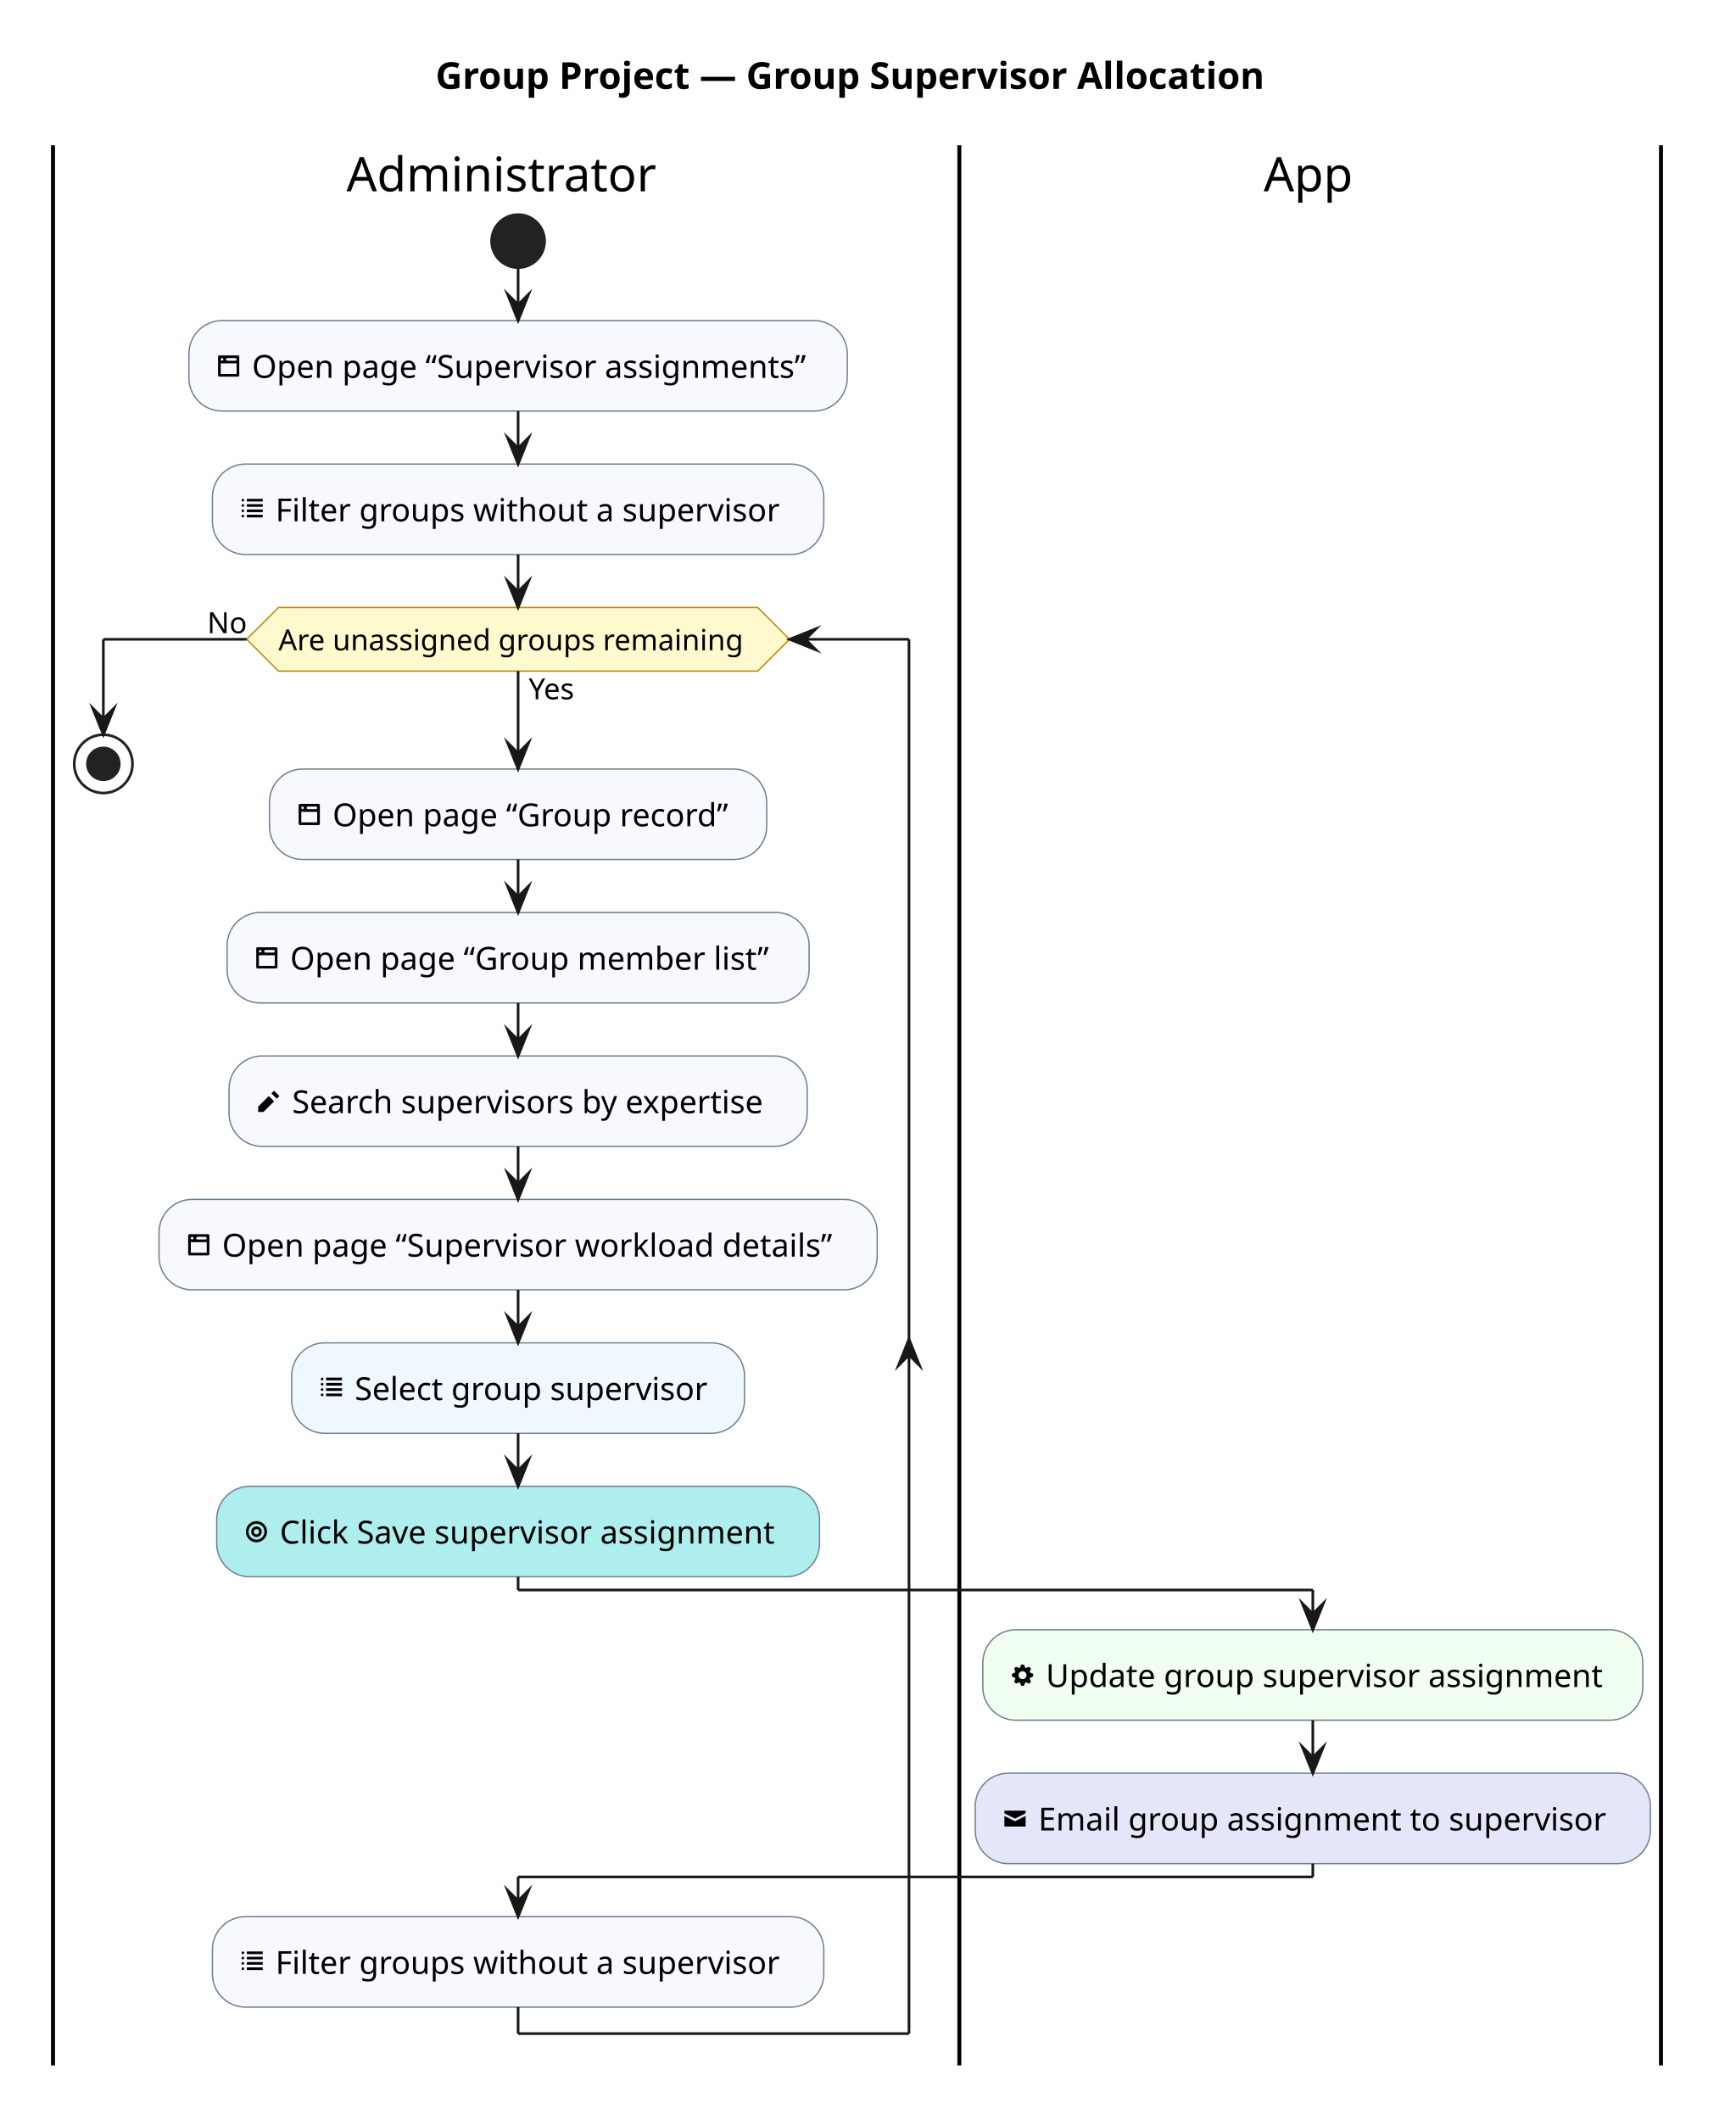
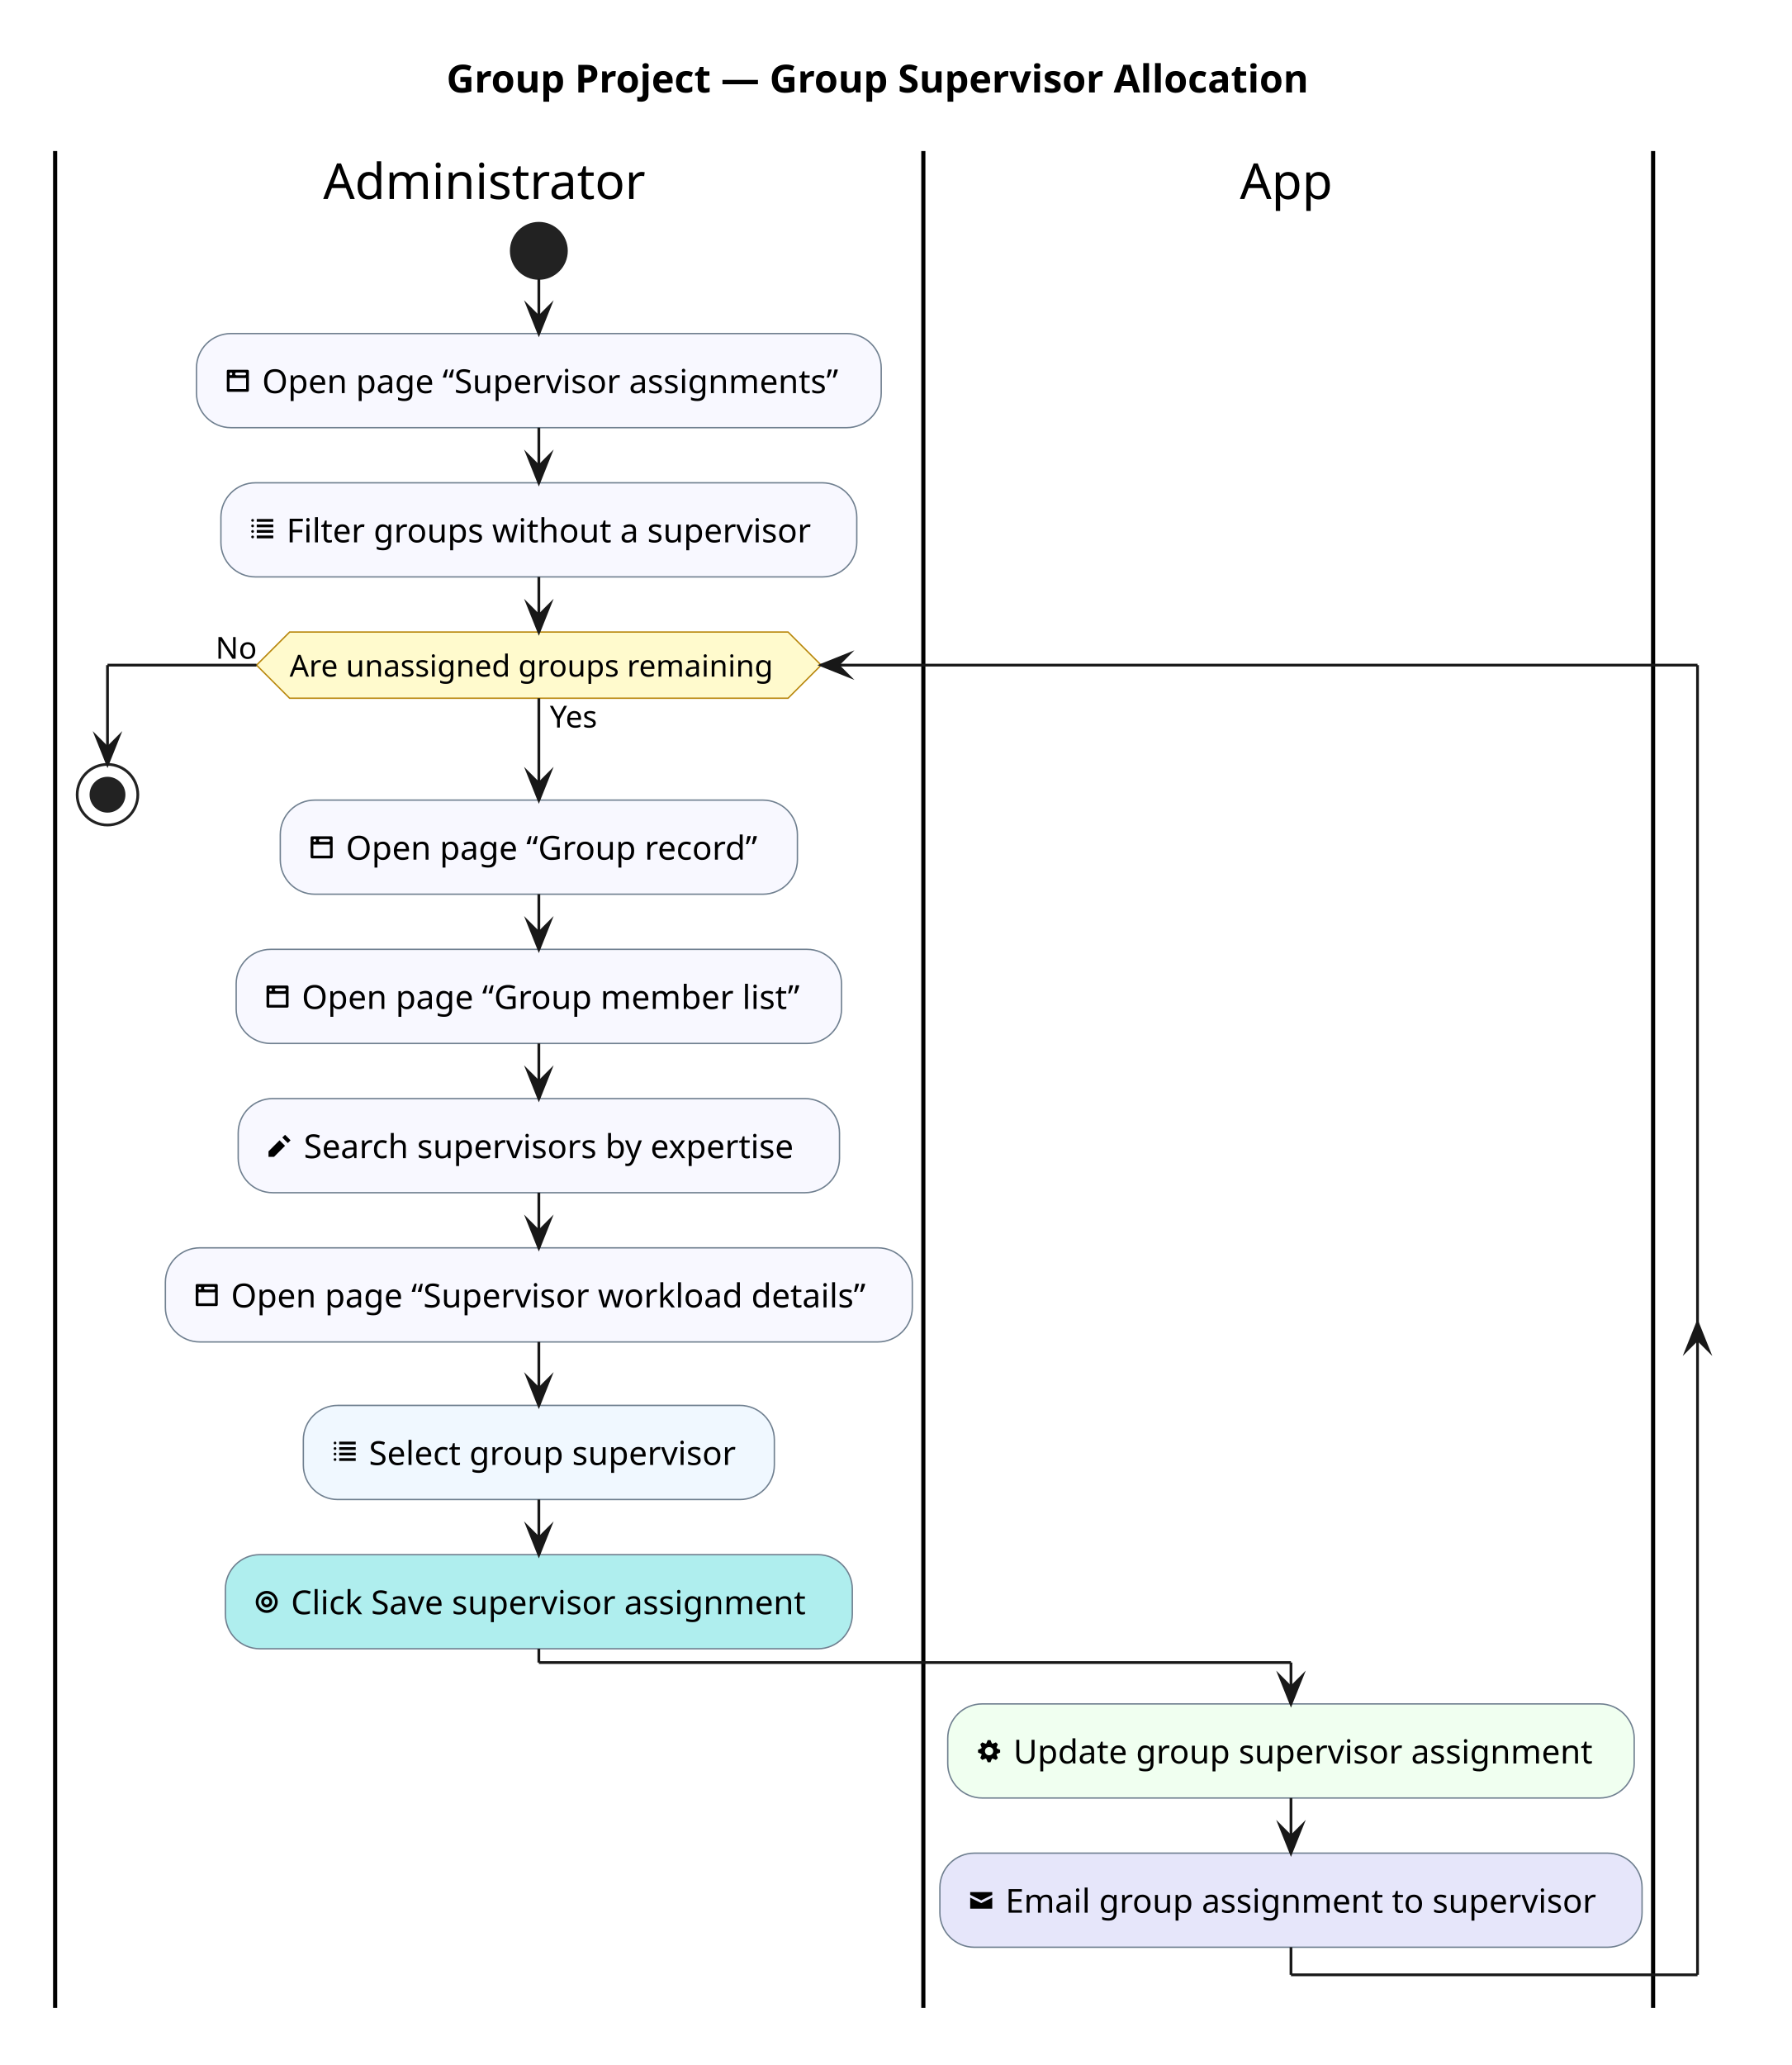
- <svg xmlns="http://www.w3.org/2000/svg" contentStyleType="text/css" data-diagram-type="ACTIVITY" height="800px" preserveAspectRatio="none" style="width:655px;height:800px;background:#FFFFFF;" version="1.1" viewBox="0 0 655 800" width="655px" zoomAndPan="magnify">
+ <svg xmlns="http://www.w3.org/2000/svg" contentStyleType="text/css" data-diagram-type="ACTIVITY" height="749px" preserveAspectRatio="none" style="width:650px;height:749px;background:#FFFFFF;" version="1.1" viewBox="0 0 650 749" width="650px" zoomAndPan="magnify">
  <defs />
  <g>
    <g class="title" data-source-line="2">
-       <text fill="#000000" font-family="sans-serif" font-size="14" font-weight="700" lengthAdjust="spacing" textLength="324.898" x="164.344" y="33.535">Group Project — Group Supervisor Allocation</text>
+       <text fill="#000000" font-family="sans-serif" font-size="14" font-weight="700" lengthAdjust="spacing" textLength="324.898" x="161.977" y="33.535">Group Project — Group Supervisor Allocation</text>
    </g>
-     <rect fill="none" height="21.199" style="stroke:none;stroke-width:1;" width="608.586" x="20" y="54.785" />
+     <rect fill="none" height="21.199" style="stroke:none;stroke-width:1;" width="581.586" x="20" y="54.785" />
    <ellipse cx="195.492" cy="90.984" fill="#222222" rx="10" ry="10" style="stroke:#222222;stroke-width:1;" />
    <rect fill="#F8F8FF" height="34.133" rx="12.5" ry="12.5" style="stroke:#708090;stroke-width:0.5;" width="248.42" x="71.282" y="120.984" />
    <path d="M82.622,134.117 A0.5,0.5 0 0 0 82.282,134.617 L82.282,141.617 A0.5,0.5 0 0 0 82.782,142.117 L89.782,142.117 A0.5,0.5 0 0 0 90.282,141.617 L90.282,134.617 A0.5,0.5 0 0 0 89.782,134.117 L82.782,134.117 A0.5,0.5 0 0 0 82.692,134.117 A0.5,0.5 0 0 0 82.632,134.117 M83.782,135.117 C84.062,135.117 84.282,135.337 84.282,135.617 C84.282,135.897 84.062,136.117 83.782,136.117 C83.502,136.117 83.282,135.897 83.282,135.617 C83.282,135.337 83.502,135.117 83.782,135.117 M85.782,135.117 L88.782,135.117 C89.062,135.117 89.282,135.337 89.282,135.617 C89.282,135.897 89.062,136.117 88.782,136.117 L85.782,136.117 C85.502,136.117 85.282,135.897 85.282,135.617 C85.282,135.337 85.502,135.117 85.782,135.117 M83.282,137.117 L89.282,137.117 L89.282,141.117 L83.282,141.117 L83.282,137.117" fill="#000000" />
    <text fill="#000000" font-family="sans-serif" font-size="12" lengthAdjust="spacing" textLength="214.623" x="95.079" y="142.586">Open page “Supervisor assignments”</text>
    <rect fill="#F8F8FF" height="34.133" rx="12.5" ry="12.5" style="stroke:#708090;stroke-width:0.5;" width="230.695" x="80.144" y="175.117" />
    <path d="M91.644,188.25 C91.365,188.25 91.144,188.47 91.144,188.75 C91.144,189.03 91.365,189.25 91.644,189.25 C91.924,189.25 92.144,189.03 92.144,188.75 C92.144,188.47 91.924,188.25 91.644,188.25 M93.144,188.25 L93.144,189.25 L99.144,189.25 L99.144,188.25 L93.144,188.25 M91.644,190.25 C91.365,190.25 91.144,190.47 91.144,190.75 C91.144,191.03 91.365,191.25 91.644,191.25 C91.924,191.25 92.144,191.03 92.144,190.75 C92.144,190.47 91.924,190.25 91.644,190.25 M93.144,190.25 L93.144,191.25 L99.144,191.25 L99.144,190.25 L93.144,190.25 M91.644,192.25 C91.365,192.25 91.144,192.47 91.144,192.75 C91.144,193.03 91.365,193.25 91.644,193.25 C91.924,193.25 92.144,193.03 92.144,192.75 C92.144,192.47 91.924,192.25 91.644,192.25 M93.144,192.25 L93.144,193.25 L99.144,193.25 L99.144,192.25 L93.144,192.25 M91.644,194.25 C91.365,194.25 91.144,194.47 91.144,194.75 C91.144,195.03 91.365,195.25 91.644,195.25 C91.924,195.25 92.144,195.03 92.144,194.75 C92.144,194.47 91.924,194.25 91.644,194.25 M93.144,194.25 L93.144,195.25 L99.144,195.25 L99.144,194.25 L93.144,194.25" fill="#000000" />
    <text fill="#000000" font-family="sans-serif" font-size="12" lengthAdjust="spacing" textLength="196.898" x="103.941" y="196.719">Filter groups without a supervisor</text>
    <rect fill="#F8F8FF" height="34.133" rx="12.5" ry="12.5" style="stroke:#708090;stroke-width:0.5;" width="187.611" x="101.686" y="290.205" />
    <path d="M113.026,303.338 A0.5,0.5 0 0 0 112.686,303.838 L112.686,310.838 A0.5,0.5 0 0 0 113.186,311.338 L120.186,311.338 A0.5,0.5 0 0 0 120.686,310.838 L120.686,303.838 A0.5,0.5 0 0 0 120.186,303.338 L113.186,303.338 A0.5,0.5 0 0 0 113.097,303.338 A0.5,0.5 0 0 0 113.037,303.338 M114.186,304.338 C114.466,304.338 114.686,304.558 114.686,304.838 C114.686,305.118 114.466,305.338 114.186,305.338 C113.906,305.338 113.686,305.118 113.686,304.838 C113.686,304.558 113.906,304.338 114.186,304.338 M116.186,304.338 L119.186,304.338 C119.466,304.338 119.686,304.558 119.686,304.838 C119.686,305.118 119.466,305.338 119.186,305.338 L116.186,305.338 C115.906,305.338 115.686,305.118 115.686,304.838 C115.686,304.558 115.906,304.338 116.186,304.338 M113.686,306.338 L119.686,306.338 L119.686,310.338 L113.686,310.338 L113.686,306.338" fill="#000000" />
    <text fill="#000000" font-family="sans-serif" font-size="12" lengthAdjust="spacing" textLength="153.815" x="125.483" y="311.807">Open page “Group record”</text>
    <rect fill="#F8F8FF" height="34.133" rx="12.5" ry="12.5" style="stroke:#708090;stroke-width:0.5;" width="219.615" x="85.685" y="344.338" />
    <path d="M97.025,357.471 A0.5,0.5 0 0 0 96.685,357.971 L96.685,364.971 A0.5,0.5 0 0 0 97.185,365.471 L104.185,365.471 A0.5,0.5 0 0 0 104.685,364.971 L104.685,357.971 A0.5,0.5 0 0 0 104.185,357.471 L97.185,357.471 A0.5,0.5 0 0 0 97.095,357.471 A0.5,0.5 0 0 0 97.035,357.471 M98.185,358.471 C98.465,358.471 98.685,358.691 98.685,358.971 C98.685,359.251 98.465,359.471 98.185,359.471 C97.905,359.471 97.685,359.251 97.685,358.971 C97.685,358.691 97.905,358.471 98.185,358.471 M100.185,358.471 L103.185,358.471 C103.465,358.471 103.685,358.691 103.685,358.971 C103.685,359.251 103.465,359.471 103.185,359.471 L100.185,359.471 C99.905,359.471 99.685,359.251 99.685,358.971 C99.685,358.691 99.905,358.471 100.185,358.471 M97.685,360.471 L103.685,360.471 L103.685,364.471 L97.685,364.471 L97.685,360.471" fill="#000000" />
    <text fill="#000000" font-family="sans-serif" font-size="12" lengthAdjust="spacing" textLength="185.818" x="109.481" y="365.94">Open page “Group member list”</text>
    <rect fill="#F8F8FF" height="34.133" rx="12.5" ry="12.5" style="stroke:#708090;stroke-width:0.5;" width="218.15" x="86.417" y="398.471" />
    <path d="M103.417,411.603 L102.417,412.603 L104.417,414.603 L105.417,413.603 L103.417,411.603 M101.417,413.603 L97.417,417.603 L97.417,419.603 L99.417,419.603 L103.417,415.603 L101.417,413.603" fill="#000000" />
    <text fill="#000000" font-family="sans-serif" font-size="12" lengthAdjust="spacing" textLength="184.353" x="110.214" y="420.072">Search supervisors by expertise</text>
    <rect fill="#F8F8FF" height="34.133" rx="12.5" ry="12.5" style="stroke:#708090;stroke-width:0.5;" width="270.984" x="60" y="452.603" />
    <path d="M71.34,465.736 A0.5,0.5 0 0 0 71,466.236 L71,473.236 A0.5,0.5 0 0 0 71.5,473.736 L78.5,473.736 A0.5,0.5 0 0 0 79,473.236 L79,466.236 A0.5,0.5 0 0 0 78.5,465.736 L71.5,465.736 A0.5,0.5 0 0 0 71.41,465.736 A0.5,0.5 0 0 0 71.35,465.736 M72.5,466.736 C72.78,466.736 73,466.956 73,467.236 C73,467.516 72.78,467.736 72.5,467.736 C72.22,467.736 72,467.516 72,467.236 C72,466.956 72.22,466.736 72.5,466.736 M74.5,466.736 L77.5,466.736 C77.78,466.736 78,466.956 78,467.236 C78,467.516 77.78,467.736 77.5,467.736 L74.5,467.736 C74.22,467.736 74,467.516 74,467.236 C74,466.956 74.22,466.736 74.5,466.736 M72,468.736 L78,468.736 L78,472.736 L72,472.736 L72,468.736" fill="#000000" />
    <text fill="#000000" font-family="sans-serif" font-size="12" lengthAdjust="spacing" textLength="237.188" x="83.797" y="474.205">Open page “Supervisor workload details”</text>
-     <rect fill="#F0F8FF" height="34.133" rx="12.5" ry="12.5" style="stroke:#708090;stroke-width:0.5;" width="170.883" x="110.051" y="506.736" />
-     <path d="M121.551,519.869 C121.271,519.869 121.051,520.089 121.051,520.369 C121.051,520.649 121.271,520.869 121.551,520.869 C121.831,520.869 122.051,520.649 122.051,520.369 C122.051,520.089 121.831,519.869 121.551,519.869 M123.051,519.869 L123.051,520.869 L129.051,520.869 L129.051,519.869 L123.051,519.869 M121.551,521.869 C121.271,521.869 121.051,522.089 121.051,522.369 C121.051,522.649 121.271,522.869 121.551,522.869 C121.831,522.869 122.051,522.649 122.051,522.369 C122.051,522.089 121.831,521.869 121.551,521.869 M123.051,521.869 L123.051,522.869 L129.051,522.869 L129.051,521.869 L123.051,521.869 M121.551,523.869 C121.271,523.869 121.051,524.089 121.051,524.369 C121.051,524.649 121.271,524.869 121.551,524.869 C121.831,524.869 122.051,524.649 122.051,524.369 C122.051,524.089 121.831,523.869 121.551,523.869 M123.051,523.869 L123.051,524.869 L129.051,524.869 L129.051,523.869 L123.051,523.869 M121.551,525.869 C121.271,525.869 121.051,526.089 121.051,526.369 C121.051,526.649 121.271,526.869 121.551,526.869 C121.831,526.869 122.051,526.649 122.051,526.369 C122.051,526.089 121.831,525.869 121.551,525.869 M123.051,525.869 L123.051,526.869 L129.051,526.869 L129.051,525.869 L123.051,525.869" fill="#000000" />
-     <text fill="#000000" font-family="sans-serif" font-size="12" lengthAdjust="spacing" textLength="137.086" x="133.848" y="528.338">Select group supervisor</text>
-     <rect fill="#AFEEEE" height="34.133" rx="12.5" ry="12.5" style="stroke:#708090;stroke-width:0.5;" width="227.449" x="81.768" y="560.869" />
-     <path d="M96.768,574.002 C94.568,574.002 92.768,575.802 92.768,578.002 C92.768,580.202 94.568,582.002 96.768,582.002 C98.968,582.002 100.768,580.202 100.768,578.002 C100.768,575.802 98.968,574.002 96.768,574.002 M96.768,575.002 C98.428,575.002 99.768,576.342 99.768,578.002 C99.768,579.662 98.428,581.002 96.768,581.002 C95.108,581.002 93.768,579.662 93.768,578.002 C93.768,576.342 95.108,575.002 96.768,575.002 M96.768,576.002 C95.668,576.002 94.768,576.902 94.768,578.002 C94.768,579.102 95.668,580.002 96.768,580.002 C97.868,580.002 98.768,579.102 98.768,578.002 C98.768,576.902 97.868,576.002 96.768,576.002 M96.768,577.002 C97.328,577.002 97.768,577.442 97.768,578.002 C97.768,578.562 97.328,579.002 96.768,579.002 C96.208,579.002 95.768,578.562 95.768,578.002 C95.768,577.442 96.208,577.002 96.768,577.002" fill="#000000" />
-     <text fill="#000000" font-family="sans-serif" font-size="12" lengthAdjust="spacing" textLength="193.652" x="105.564" y="582.471">Click Save supervisor assignment</text>
-     <rect fill="#F8F8FF" height="34.133" rx="12.5" ry="12.5" style="stroke:#708090;stroke-width:0.5;" width="230.695" x="80.144" y="723.268" />
-     <path d="M91.644,736.4 C91.365,736.4 91.144,736.62 91.144,736.9 C91.144,737.18 91.365,737.4 91.644,737.4 C91.924,737.4 92.144,737.18 92.144,736.9 C92.144,736.62 91.924,736.4 91.644,736.4 M93.144,736.4 L93.144,737.4 L99.144,737.4 L99.144,736.4 L93.144,736.4 M91.644,738.4 C91.365,738.4 91.144,738.62 91.144,738.9 C91.144,739.18 91.365,739.4 91.644,739.4 C91.924,739.4 92.144,739.18 92.144,738.9 C92.144,738.62 91.924,738.4 91.644,738.4 M93.144,738.4 L93.144,739.4 L99.144,739.4 L99.144,738.4 L93.144,738.4 M91.644,740.4 C91.365,740.4 91.144,740.62 91.144,740.9 C91.144,741.18 91.365,741.4 91.644,741.4 C91.924,741.4 92.144,741.18 92.144,740.9 C92.144,740.62 91.924,740.4 91.644,740.4 M93.144,740.4 L93.144,741.4 L99.144,741.4 L99.144,740.4 L93.144,740.4 M91.644,742.4 C91.365,742.4 91.144,742.62 91.144,742.9 C91.144,743.18 91.365,743.4 91.644,743.4 C91.924,743.4 92.144,743.18 92.144,742.9 C92.144,742.62 91.924,742.4 91.644,742.4 M93.144,742.4 L93.144,743.4 L99.144,743.4 L99.144,742.4 L93.144,742.4" fill="#000000" />
-     <text fill="#000000" font-family="sans-serif" font-size="12" lengthAdjust="spacing" textLength="196.898" x="103.941" y="744.869">Filter groups without a supervisor</text>
+     <rect fill="#F0F8FF" height="34.133" rx="12.5" ry="12.5" style="stroke:#708090;stroke-width:0.5;" width="170.883" x="110.051" y="509.759" />
+     <path d="M121.551,522.892 C121.271,522.892 121.051,523.112 121.051,523.392 C121.051,523.672 121.271,523.892 121.551,523.892 C121.831,523.892 122.051,523.672 122.051,523.392 C122.051,523.112 121.831,522.892 121.551,522.892 M123.051,522.892 L123.051,523.892 L129.051,523.892 L129.051,522.892 L123.051,522.892 M121.551,524.892 C121.271,524.892 121.051,525.112 121.051,525.392 C121.051,525.672 121.271,525.892 121.551,525.892 C121.831,525.892 122.051,525.672 122.051,525.392 C122.051,525.112 121.831,524.892 121.551,524.892 M123.051,524.892 L123.051,525.892 L129.051,525.892 L129.051,524.892 L123.051,524.892 M121.551,526.892 C121.271,526.892 121.051,527.112 121.051,527.392 C121.051,527.672 121.271,527.892 121.551,527.892 C121.831,527.892 122.051,527.672 122.051,527.392 C122.051,527.112 121.831,526.892 121.551,526.892 M123.051,526.892 L123.051,527.892 L129.051,527.892 L129.051,526.892 L123.051,526.892 M121.551,528.892 C121.271,528.892 121.051,529.112 121.051,529.392 C121.051,529.672 121.271,529.892 121.551,529.892 C121.831,529.892 122.051,529.672 122.051,529.392 C122.051,529.112 121.831,528.892 121.551,528.892 M123.051,528.892 L123.051,529.892 L129.051,529.892 L129.051,528.892 L123.051,528.892" fill="#000000" />
+     <text fill="#000000" font-family="sans-serif" font-size="12" lengthAdjust="spacing" textLength="137.086" x="133.848" y="531.36">Select group supervisor</text>
+     <rect fill="#AFEEEE" height="34.133" rx="12.5" ry="12.5" style="stroke:#708090;stroke-width:0.5;" width="227.449" x="81.768" y="563.892" />
+     <path d="M96.768,577.024 C94.568,577.024 92.768,578.824 92.768,581.024 C92.768,583.224 94.568,585.024 96.768,585.024 C98.968,585.024 100.768,583.224 100.768,581.024 C100.768,578.824 98.968,577.024 96.768,577.024 M96.768,578.024 C98.428,578.024 99.768,579.364 99.768,581.024 C99.768,582.684 98.428,584.024 96.768,584.024 C95.108,584.024 93.768,582.684 93.768,581.024 C93.768,579.364 95.108,578.024 96.768,578.024 M96.768,579.024 C95.668,579.024 94.768,579.924 94.768,581.024 C94.768,582.124 95.668,583.024 96.768,583.024 C97.868,583.024 98.768,582.124 98.768,581.024 C98.768,579.924 97.868,579.024 96.768,579.024 M96.768,580.024 C97.328,580.024 97.768,580.464 97.768,581.024 C97.768,581.584 97.328,582.024 96.768,582.024 C96.208,582.024 95.768,581.584 95.768,581.024 C95.768,580.464 96.208,580.024 96.768,580.024" fill="#000000" />
+     <text fill="#000000" font-family="sans-serif" font-size="12" lengthAdjust="spacing" textLength="193.652" x="105.564" y="585.493">Click Save supervisor assignment</text>
    <polygon fill="#FFFACD" points="105.073,229.25,285.912,229.25,297.912,241.25,285.912,253.25,105.073,253.25,93.073,241.25,105.073,229.25" style="stroke:#B8860B;stroke-width:0.5;stroke-linejoin:miter;stroke-miterlimit:10;" />
    <text fill="#000000" font-family="sans-serif" font-size="11" lengthAdjust="spacing" textLength="18.589" x="199.492" y="263.885">Yes</text>
    <text fill="#000000" font-family="sans-serif" font-size="11" lengthAdjust="spacing" textLength="180.839" x="105.073" y="245.407">Are unassigned groups remaining</text>
    <text fill="#000000" font-family="sans-serif" font-size="11" lengthAdjust="spacing" textLength="14.883" x="78.189" y="238.93">No</text>
    <ellipse cx="39" cy="288.25" fill="none" rx="11" ry="11" style="stroke:#222222;stroke-width:1;" />
    <ellipse cx="39" cy="288.25" fill="#222222" rx="6" ry="6" style="stroke:#222222;stroke-width:1;" />
-     <line style="stroke:#000000;stroke-width:1.5;" x1="20" x2="20" y1="54.785" y2="779.4" />
-     <rect fill="#F0FFF0" height="34.133" rx="12.5" ry="12.5" style="stroke:#708090;stroke-width:0.5;" width="249.047" x="370.838" y="615.002" />
-     <path d="M385.338,628.135 L384.838,629.325 C384.738,629.355 384.648,629.405 384.558,629.455 L383.368,628.955 L382.648,629.675 L383.148,630.865 C383.098,630.965 383.058,631.045 383.018,631.145 L381.828,631.645 L381.828,632.645 L383.018,633.145 C383.058,633.245 383.098,633.325 383.148,633.425 L382.648,634.615 L383.368,635.335 L384.558,634.835 C384.648,634.875 384.738,634.925 384.838,634.965 L385.338,636.155 L386.338,636.155 L386.838,634.965 C386.928,634.925 387.028,634.885 387.118,634.835 L388.308,635.335 L389.028,634.615 L388.528,633.425 C388.568,633.335 388.618,633.235 388.658,633.145 L389.848,632.645 L389.848,631.645 L388.658,631.145 C388.628,631.055 388.578,630.955 388.528,630.865 L389.028,629.675 L388.308,628.955 L387.118,629.455 C387.028,629.415 386.928,629.365 386.838,629.325 L386.338,628.135 L385.338,628.135 M385.838,630.635 C386.668,630.635 387.338,631.305 387.338,632.135 C387.338,632.965 386.668,633.635 385.838,633.635 C385.008,633.635 384.338,632.965 384.338,632.135 C384.338,631.305 385.008,630.635 385.838,630.635" fill="#000000" />
-     <text fill="#000000" font-family="sans-serif" font-size="12" lengthAdjust="spacing" textLength="215.25" x="394.635" y="636.604">Update group supervisor assignment</text>
-     <rect fill="#E6E6FA" height="34.133" rx="12.5" ry="12.5" style="stroke:#708090;stroke-width:0.5;" width="254.754" x="367.984" y="669.135" />
-     <path d="M378.984,683.268 L378.984,684.268 L382.984,686.268 L386.984,684.268 L386.984,683.268 L378.984,683.268 M378.984,685.268 L378.984,689.268 L386.984,689.268 L386.984,685.268 L382.984,687.268 L378.984,685.268" fill="#000000" />
-     <text fill="#000000" font-family="sans-serif" font-size="12" lengthAdjust="spacing" textLength="220.957" x="391.781" y="690.736">Email group assignment to supervisor</text>
-     <line style="stroke:#000000;stroke-width:1.5;" x1="361.984" x2="361.984" y1="54.785" y2="779.4" />
-     <line style="stroke:#000000;stroke-width:1.5;" x1="626.738" x2="626.738" y1="54.785" y2="779.4" />
+     <line style="stroke:#000000;stroke-width:1.5;" x1="20" x2="20" y1="54.785" y2="728.29" />
+     <rect fill="#F0FFF0" height="34.133" rx="12.5" ry="12.5" style="stroke:#708090;stroke-width:0.5;" width="249.047" x="343.838" y="618.024" />
+     <path d="M358.338,631.157 L357.838,632.347 C357.738,632.377 357.648,632.427 357.558,632.477 L356.368,631.977 L355.648,632.697 L356.148,633.887 C356.098,633.987 356.058,634.067 356.018,634.167 L354.828,634.667 L354.828,635.667 L356.018,636.167 C356.058,636.267 356.098,636.347 356.148,636.447 L355.648,637.637 L356.368,638.357 L357.558,637.857 C357.648,637.897 357.738,637.947 357.838,637.987 L358.338,639.177 L359.338,639.177 L359.838,637.987 C359.928,637.947 360.028,637.907 360.118,637.857 L361.308,638.357 L362.028,637.637 L361.528,636.447 C361.568,636.357 361.618,636.257 361.658,636.167 L362.848,635.667 L362.848,634.667 L361.658,634.167 C361.628,634.077 361.578,633.977 361.528,633.887 L362.028,632.697 L361.308,631.977 L360.118,632.477 C360.028,632.437 359.928,632.387 359.838,632.347 L359.338,631.157 L358.338,631.157 M358.838,633.657 C359.668,633.657 360.338,634.327 360.338,635.157 C360.338,635.987 359.668,636.657 358.838,636.657 C358.008,636.657 357.338,635.987 357.338,635.157 C357.338,634.327 358.008,633.657 358.838,633.657" fill="#000000" />
+     <text fill="#000000" font-family="sans-serif" font-size="12" lengthAdjust="spacing" textLength="215.25" x="367.635" y="639.626">Update group supervisor assignment</text>
+     <rect fill="#E6E6FA" height="34.133" rx="12.5" ry="12.5" style="stroke:#708090;stroke-width:0.5;" width="254.754" x="340.984" y="672.157" />
+     <path d="M351.984,686.29 L351.984,687.29 L355.984,689.29 L359.984,687.29 L359.984,686.29 L351.984,686.29 M351.984,688.29 L351.984,692.29 L359.984,692.29 L359.984,688.29 L355.984,690.29 L351.984,688.29" fill="#000000" />
+     <text fill="#000000" font-family="sans-serif" font-size="12" lengthAdjust="spacing" textLength="220.957" x="364.781" y="693.759">Email group assignment to supervisor</text>
+     <line style="stroke:#000000;stroke-width:1.5;" x1="334.984" x2="334.984" y1="54.785" y2="728.29" />
+     <line style="stroke:#000000;stroke-width:1.5;" x1="599.738" x2="599.738" y1="54.785" y2="728.29" />
+     <polygon fill="#181818" points="611.854,489.759,615.854,479.759,619.854,489.759,615.854,485.759" style="stroke:#181818;stroke-width:1;stroke-linejoin:miter;stroke-miterlimit:10;" />
    <line style="stroke:#181818;stroke-width:1;" x1="195.492" x2="195.492" y1="100.984" y2="120.984" />
    <polygon fill="#181818" points="191.492,110.984,195.492,120.984,199.492,110.984,195.492,114.984" style="stroke:#181818;stroke-width:1;stroke-linejoin:miter;stroke-miterlimit:10;" />
    <line style="stroke:#181818;stroke-width:1;" x1="195.492" x2="195.492" y1="155.117" y2="175.117" />
    <polygon fill="#181818" points="191.492,165.117,195.492,175.117,199.492,165.117,195.492,169.117" style="stroke:#181818;stroke-width:1;stroke-linejoin:miter;stroke-miterlimit:10;" />
    <line style="stroke:#181818;stroke-width:1;" x1="195.492" x2="195.492" y1="324.338" y2="344.338" />
    <polygon fill="#181818" points="191.492,334.338,195.492,344.338,199.492,334.338,195.492,338.338" style="stroke:#181818;stroke-width:1;stroke-linejoin:miter;stroke-miterlimit:10;" />
    <line style="stroke:#181818;stroke-width:1;" x1="195.492" x2="195.492" y1="378.471" y2="398.471" />
    <polygon fill="#181818" points="191.492,388.471,195.492,398.471,199.492,388.471,195.492,392.471" style="stroke:#181818;stroke-width:1;stroke-linejoin:miter;stroke-miterlimit:10;" />
    <line style="stroke:#181818;stroke-width:1;" x1="195.492" x2="195.492" y1="432.603" y2="452.603" />
    <polygon fill="#181818" points="191.492,442.603,195.492,452.603,199.492,442.603,195.492,446.603" style="stroke:#181818;stroke-width:1;stroke-linejoin:miter;stroke-miterlimit:10;" />
-     <line style="stroke:#181818;stroke-width:1;" x1="195.492" x2="195.492" y1="486.736" y2="506.736" />
-     <polygon fill="#181818" points="191.492,496.736,195.492,506.736,199.492,496.736,195.492,500.736" style="stroke:#181818;stroke-width:1;stroke-linejoin:miter;stroke-miterlimit:10;" />
-     <line style="stroke:#181818;stroke-width:1;" x1="195.492" x2="195.492" y1="540.869" y2="560.869" />
-     <polygon fill="#181818" points="191.492,550.869,195.492,560.869,199.492,550.869,195.492,554.869" style="stroke:#181818;stroke-width:1;stroke-linejoin:miter;stroke-miterlimit:10;" />
+     <line style="stroke:#181818;stroke-width:1;" x1="195.492" x2="195.492" y1="486.736" y2="509.759" />
+     <polygon fill="#181818" points="191.492,499.759,195.492,509.759,199.492,499.759,195.492,503.759" style="stroke:#181818;stroke-width:1;stroke-linejoin:miter;stroke-miterlimit:10;" />
+     <line style="stroke:#181818;stroke-width:1;" x1="195.492" x2="195.492" y1="543.892" y2="563.892" />
+     <polygon fill="#181818" points="191.492,553.892,195.492,563.892,199.492,553.892,195.492,557.892" style="stroke:#181818;stroke-width:1;stroke-linejoin:miter;stroke-miterlimit:10;" />
    <line style="stroke:#181818;stroke-width:1;" x1="195.492" x2="195.492" y1="253.25" y2="290.205" />
    <polygon fill="#181818" points="191.492,280.205,195.492,290.205,199.492,280.205,195.492,284.205" style="stroke:#181818;stroke-width:1;stroke-linejoin:miter;stroke-miterlimit:10;" />
-     <line style="stroke:#181818;stroke-width:1;" x1="195.492" x2="195.492" y1="757.4" y2="767.4" />
-     <line style="stroke:#181818;stroke-width:1;" x1="195.492" x2="342.984" y1="767.4" y2="767.4" />
-     <polygon fill="#181818" points="338.984,515.325,342.984,505.325,346.984,515.325,342.984,511.325" style="stroke:#181818;stroke-width:1;stroke-linejoin:miter;stroke-miterlimit:10;" />
-     <line style="stroke:#181818;stroke-width:1;" x1="342.984" x2="342.984" y1="241.25" y2="767.4" />
-     <line style="stroke:#181818;stroke-width:1;" x1="342.984" x2="297.912" y1="241.25" y2="241.25" />
-     <polygon fill="#181818" points="307.912,237.25,297.912,241.25,307.912,245.25,303.912,241.25" style="stroke:#181818;stroke-width:1;stroke-linejoin:miter;stroke-miterlimit:10;" />
    <line style="stroke:#181818;stroke-width:1;" x1="93.073" x2="39" y1="241.25" y2="241.25" />
    <line style="stroke:#181818;stroke-width:1;" x1="39" x2="39" y1="241.25" y2="277.25" />
    <polygon fill="#181818" points="35,267.25,39,277.25,43,267.25,39,271.25" style="stroke:#181818;stroke-width:1;stroke-linejoin:miter;stroke-miterlimit:10;" />
    <line style="stroke:#181818;stroke-width:1;" x1="195.492" x2="195.492" y1="209.25" y2="229.25" />
    <polygon fill="#181818" points="191.492,219.25,195.492,229.25,199.492,219.25,195.492,223.25" style="stroke:#181818;stroke-width:1;stroke-linejoin:miter;stroke-miterlimit:10;" />
-     <line style="stroke:#181818;stroke-width:1;" x1="495.361" x2="495.361" y1="649.135" y2="669.135" />
-     <polygon fill="#181818" points="491.361,659.135,495.361,669.135,499.361,659.135,495.361,663.135" style="stroke:#181818;stroke-width:1;stroke-linejoin:miter;stroke-miterlimit:10;" />
-     <line style="stroke:#181818;stroke-width:1;" x1="195.492" x2="195.492" y1="595.002" y2="600.002" />
-     <line style="stroke:#181818;stroke-width:1;" x1="195.492" x2="495.361" y1="600.002" y2="600.002" />
-     <line style="stroke:#181818;stroke-width:1;" x1="495.361" x2="495.361" y1="600.002" y2="615.002" />
-     <polygon fill="#181818" points="491.361,605.002,495.361,615.002,499.361,605.002,495.361,609.002" style="stroke:#181818;stroke-width:1;stroke-linejoin:miter;stroke-miterlimit:10;" />
-     <line style="stroke:#181818;stroke-width:1;" x1="495.361" x2="495.361" y1="703.268" y2="708.268" />
-     <line style="stroke:#181818;stroke-width:1;" x1="495.361" x2="195.492" y1="708.268" y2="708.268" />
-     <line style="stroke:#181818;stroke-width:1;" x1="195.492" x2="195.492" y1="708.268" y2="723.268" />
-     <polygon fill="#181818" points="191.492,713.268,195.492,723.268,199.492,713.268,195.492,717.268" style="stroke:#181818;stroke-width:1;stroke-linejoin:miter;stroke-miterlimit:10;" />
-     <text fill="#000000" font-family="sans-serif" font-size="18" lengthAdjust="spacing" textLength="120.498" x="130.743" y="72.188">Administrator</text>
-     <text fill="#000000" font-family="sans-serif" font-size="18" lengthAdjust="spacing" textLength="35.077" x="476.823" y="72.188">App</text>
+     <line style="stroke:#181818;stroke-width:1;" x1="468.361" x2="468.361" y1="652.157" y2="672.157" />
+     <polygon fill="#181818" points="464.361,662.157,468.361,672.157,472.361,662.157,468.361,666.157" style="stroke:#181818;stroke-width:1;stroke-linejoin:miter;stroke-miterlimit:10;" />
+     <line style="stroke:#181818;stroke-width:1;" x1="195.492" x2="195.492" y1="598.024" y2="603.024" />
+     <line style="stroke:#181818;stroke-width:1;" x1="195.492" x2="468.361" y1="603.024" y2="603.024" />
+     <line style="stroke:#181818;stroke-width:1;" x1="468.361" x2="468.361" y1="603.024" y2="618.024" />
+     <polygon fill="#181818" points="464.361,608.024,468.361,618.024,472.361,608.024,468.361,612.024" style="stroke:#181818;stroke-width:1;stroke-linejoin:miter;stroke-miterlimit:10;" />
+     <line style="stroke:#181818;stroke-width:1;" x1="468.361" x2="468.361" y1="706.29" y2="716.29" />
+     <line style="stroke:#181818;stroke-width:1;" x1="468.361" x2="615.854" y1="716.29" y2="716.29" />
+     <line style="stroke:#181818;stroke-width:1;" x1="615.854" x2="615.854" y1="241.25" y2="716.29" />
+     <line style="stroke:#181818;stroke-width:1;" x1="615.854" x2="297.912" y1="241.25" y2="241.25" />
+     <polygon fill="#181818" points="307.912,237.25,297.912,241.25,307.912,245.25,303.912,241.25" style="stroke:#181818;stroke-width:1;stroke-linejoin:miter;stroke-miterlimit:10;" />
+     <text fill="#000000" font-family="sans-serif" font-size="18" lengthAdjust="spacing" textLength="120.498" x="117.243" y="72.188">Administrator</text>
+     <text fill="#000000" font-family="sans-serif" font-size="18" lengthAdjust="spacing" textLength="35.077" x="449.823" y="72.188">App</text>
  </g>
</svg>
